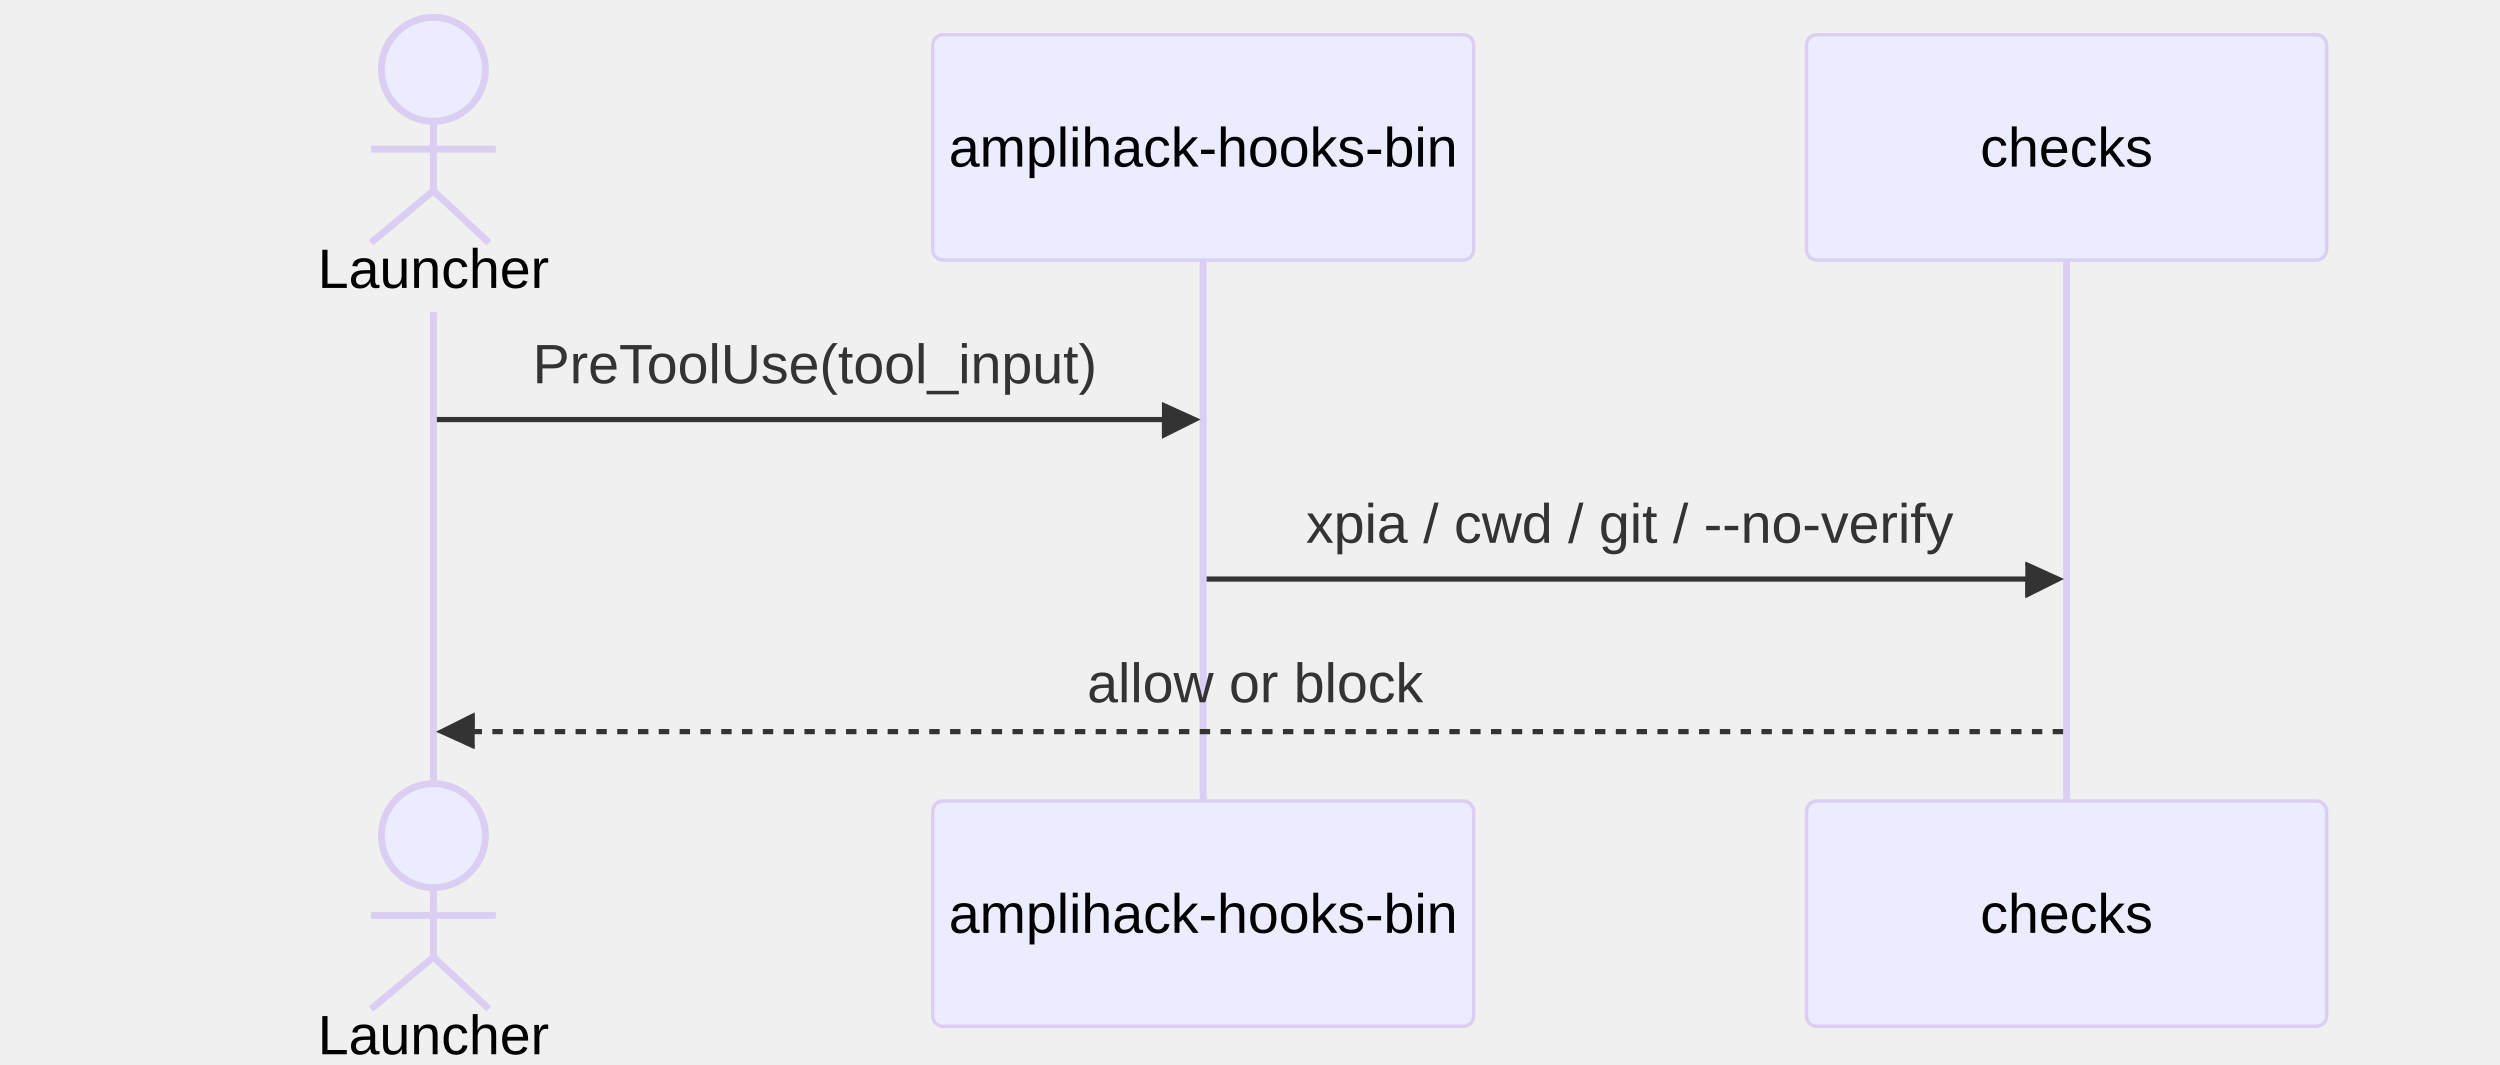
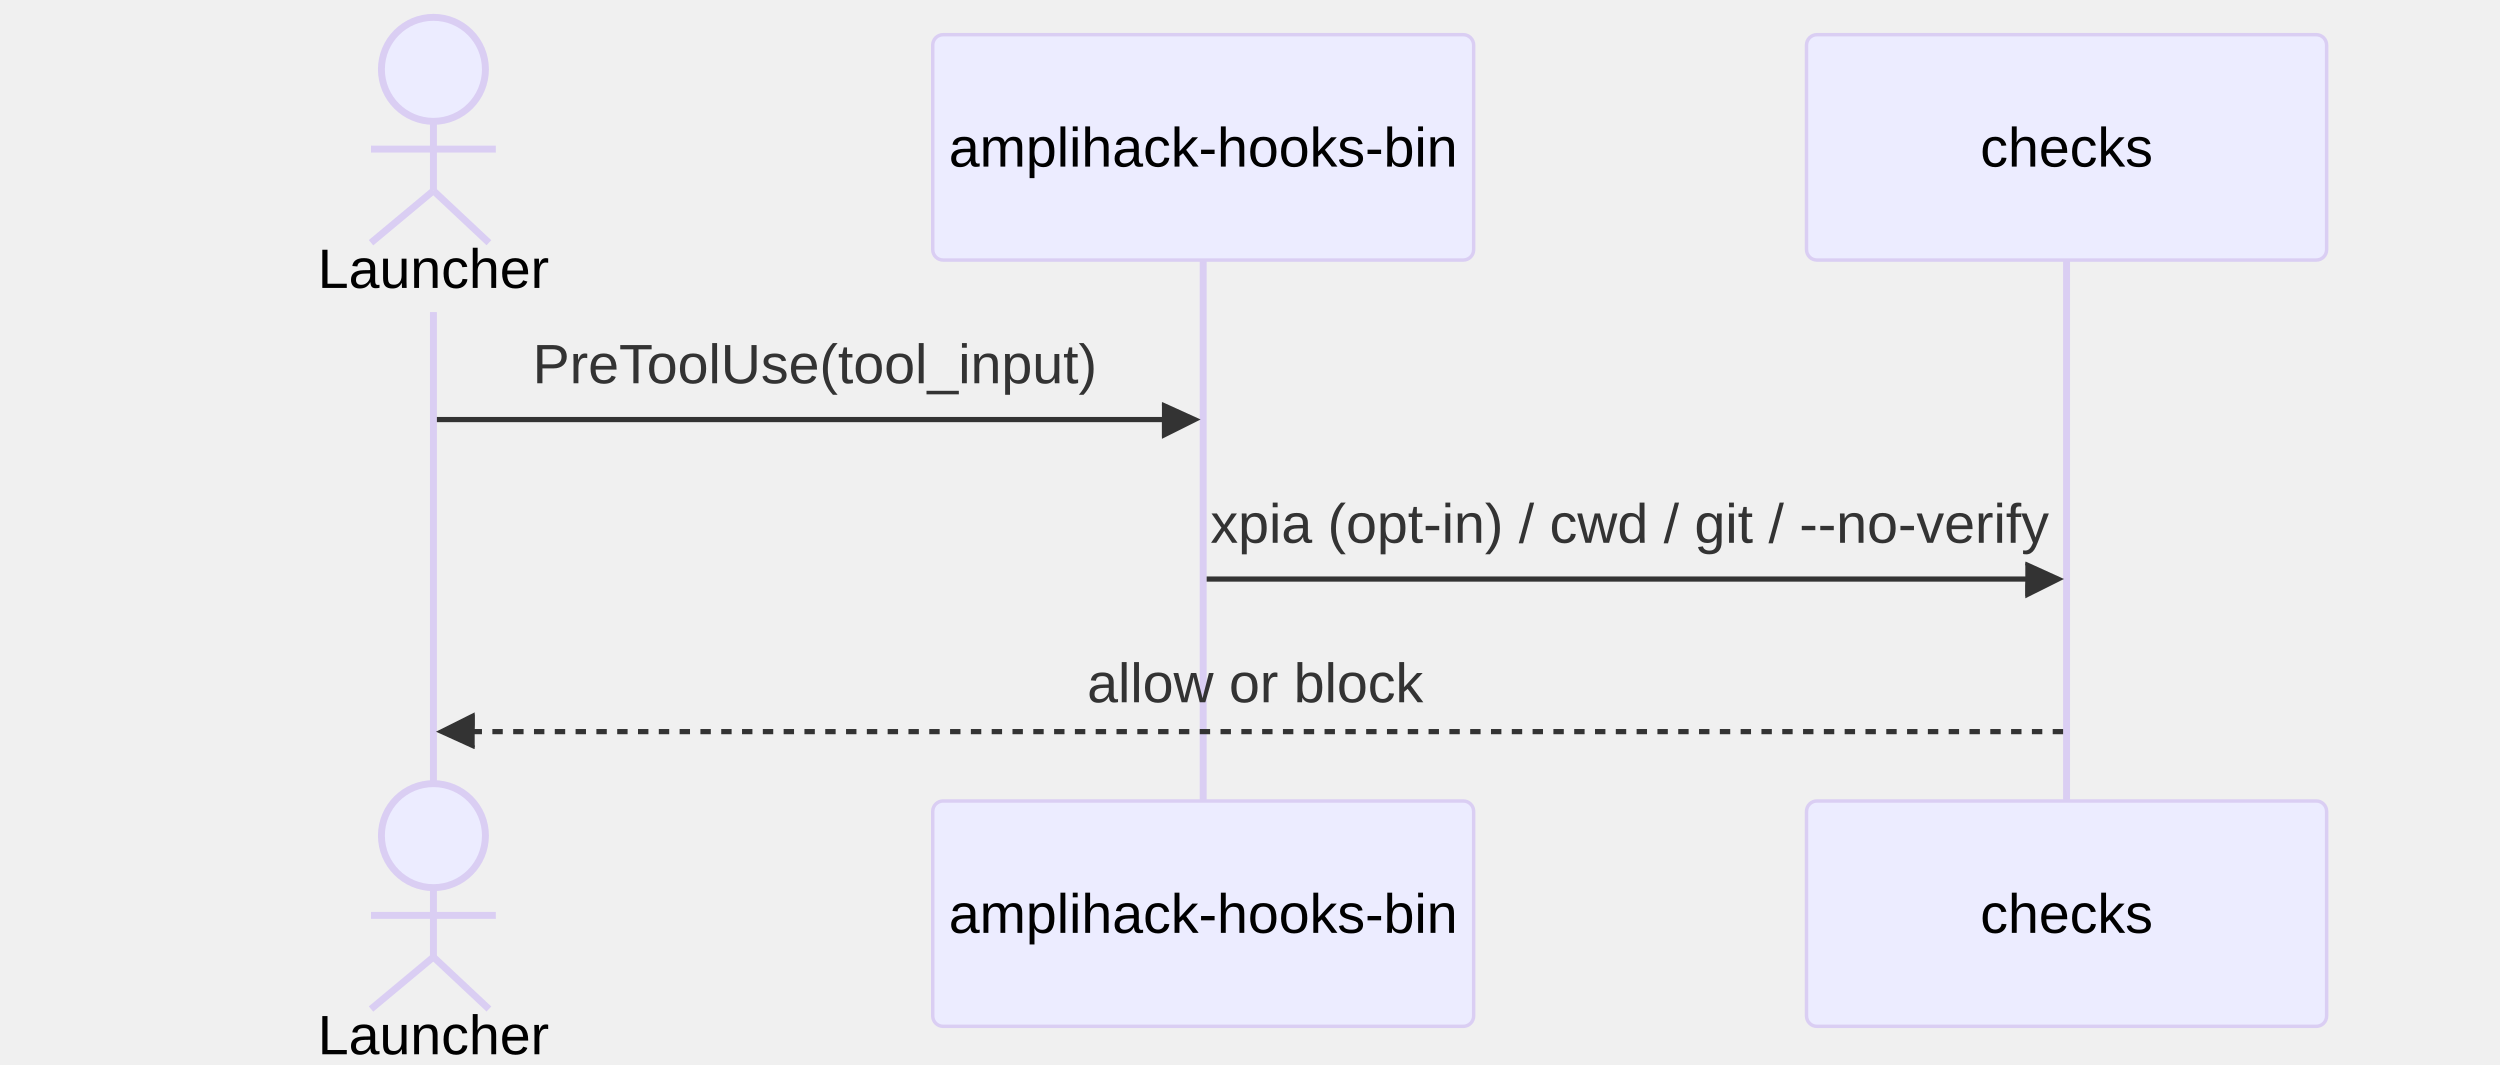
<svg xmlns="http://www.w3.org/2000/svg" id="my-svg" width="100%" style="max-width: 721px; background-color: white;" viewBox="-50 -10 721 307" role="graphics-document document" aria-roledescription="sequence">
  <g>
    <rect x="471" y="221" fill="#eaeaea" stroke="#666" width="150" height="65" name="checks" rx="3" ry="3" class="actor actor-bottom" />
    <text x="546" y="253.5" dominant-baseline="central" alignment-baseline="central" class="actor actor-box" style="text-anchor: middle; font-size: 16px; font-weight: 400;">
      <tspan x="546" dy="0">checks</tspan>
    </text>
  </g>
  <g>
    <rect x="219" y="221" fill="#eaeaea" stroke="#666" width="156" height="65" name="amplihack-hooks-bin" rx="3" ry="3" class="actor actor-bottom" />
    <text x="297" y="253.5" dominant-baseline="central" alignment-baseline="central" class="actor actor-box" style="text-anchor: middle; font-size: 16px; font-weight: 400;">
      <tspan x="297" dy="0">amplihack-hooks-bin</tspan>
    </text>
  </g>
  <g />
  <g>
    <line id="actor2" x1="546" y1="65" x2="546" y2="221" class="actor-line 200" stroke-width="0.5px" stroke="#999" name="checks" />
    <g id="root-2">
      <rect x="471" y="0" fill="#eaeaea" stroke="#666" width="150" height="65" name="checks" rx="3" ry="3" class="actor actor-top" />
      <text x="546" y="32.5" dominant-baseline="central" alignment-baseline="central" class="actor actor-box" style="text-anchor: middle; font-size: 16px; font-weight: 400;">
        <tspan x="546" dy="0">checks</tspan>
      </text>
    </g>
  </g>
  <g>
    <line id="actor1" x1="297" y1="65" x2="297" y2="221" class="actor-line 200" stroke-width="0.5px" stroke="#999" name="amplihack-hooks-bin" />
    <g id="root-1">
      <rect x="219" y="0" fill="#eaeaea" stroke="#666" width="156" height="65" name="amplihack-hooks-bin" rx="3" ry="3" class="actor actor-top" />
      <text x="297" y="32.5" dominant-baseline="central" alignment-baseline="central" class="actor actor-box" style="text-anchor: middle; font-size: 16px; font-weight: 400;">
        <tspan x="297" dy="0">amplihack-hooks-bin</tspan>
      </text>
    </g>
  </g>
  <g>
    <line id="actor0" x1="75" y1="80" x2="75" y2="221" class="actor-line 200" stroke-width="0.5px" stroke="#999" name="L" />
  </g>
  <style>#my-svg{font-family:"trebuchet ms",verdana,arial,sans-serif;font-size:16px;fill:#333;}@keyframes edge-animation-frame{from{stroke-dashoffset:0;}}@keyframes dash{to{stroke-dashoffset:0;}}#my-svg .edge-animation-slow{stroke-dasharray:9,5!important;stroke-dashoffset:900;animation:dash 50s linear infinite;stroke-linecap:round;}#my-svg .edge-animation-fast{stroke-dasharray:9,5!important;stroke-dashoffset:900;animation:dash 20s linear infinite;stroke-linecap:round;}#my-svg .error-icon{fill:#552222;}#my-svg .error-text{fill:#552222;stroke:#552222;}#my-svg .edge-thickness-normal{stroke-width:1px;}#my-svg .edge-thickness-thick{stroke-width:3.5px;}#my-svg .edge-pattern-solid{stroke-dasharray:0;}#my-svg .edge-thickness-invisible{stroke-width:0;fill:none;}#my-svg .edge-pattern-dashed{stroke-dasharray:3;}#my-svg .edge-pattern-dotted{stroke-dasharray:2;}#my-svg .marker{fill:#333333;stroke:#333333;}#my-svg .marker.cross{stroke:#333333;}#my-svg svg{font-family:"trebuchet ms",verdana,arial,sans-serif;font-size:16px;}#my-svg p{margin:0;}#my-svg .actor{stroke:hsl(259.626, 59.777%, 87.902%);fill:#ECECFF;}#my-svg text.actor&gt;tspan{fill:black;stroke:none;}#my-svg .actor-line{stroke:hsl(259.626, 59.777%, 87.902%);}#my-svg .innerArc{stroke-width:1.5;stroke-dasharray:none;}#my-svg .messageLine0{stroke-width:1.5;stroke-dasharray:none;stroke:#333;}#my-svg .messageLine1{stroke-width:1.5;stroke-dasharray:2,2;stroke:#333;}#my-svg #arrowhead path{fill:#333;stroke:#333;}#my-svg .sequenceNumber{fill:white;}#my-svg #sequencenumber{fill:#333;}#my-svg #crosshead path{fill:#333;stroke:#333;}#my-svg .messageText{fill:#333;stroke:none;}#my-svg .labelBox{stroke:hsl(259.626, 59.777%, 87.902%);fill:#ECECFF;}#my-svg .labelText,#my-svg .labelText&gt;tspan{fill:black;stroke:none;}#my-svg .loopText,#my-svg .loopText&gt;tspan{fill:black;stroke:none;}#my-svg .loopLine{stroke-width:2px;stroke-dasharray:2,2;stroke:hsl(259.626, 59.777%, 87.902%);fill:hsl(259.626, 59.777%, 87.902%);}#my-svg .note{stroke:#aaaa33;fill:#fff5ad;}#my-svg .noteText,#my-svg .noteText&gt;tspan{fill:black;stroke:none;}#my-svg .activation0{fill:#f4f4f4;stroke:#666;}#my-svg .activation1{fill:#f4f4f4;stroke:#666;}#my-svg .activation2{fill:#f4f4f4;stroke:#666;}#my-svg .actorPopupMenu{position:absolute;}#my-svg .actorPopupMenuPanel{position:absolute;fill:#ECECFF;box-shadow:0px 8px 16px 0px rgba(0,0,0,0.2);filter:drop-shadow(3px 5px 2px rgb(0 0 0 / 0.4));}#my-svg .actor-man line{stroke:hsl(259.626, 59.777%, 87.902%);fill:#ECECFF;}#my-svg .actor-man circle,#my-svg line{stroke:hsl(259.626, 59.777%, 87.902%);fill:#ECECFF;stroke-width:2px;}#my-svg :root{--mermaid-font-family:"trebuchet ms",verdana,arial,sans-serif;}</style>
  <g />
  <defs>
    <symbol id="computer" width="24" height="24">
      <path transform="scale(.5)" d="M2 2v13h20v-13h-20zm18 11h-16v-9h16v9zm-10.228 6l.466-1h3.524l.467 1h-4.457zm14.228 3h-24l2-6h2.104l-1.33 4h18.45l-1.297-4h2.073l2 6zm-5-10h-14v-7h14v7z" />
    </symbol>
  </defs>
  <defs>
    <symbol id="database" fill-rule="evenodd" clip-rule="evenodd">
      <path transform="scale(.5)" d="M12.258.001l.256.004.255.005.253.008.251.01.249.012.247.015.246.016.242.019.241.02.239.023.236.024.233.027.231.028.229.031.225.032.223.034.22.036.217.038.214.04.211.041.208.043.205.045.201.046.198.048.194.05.191.051.187.053.183.054.18.056.175.057.172.059.168.06.163.061.16.063.155.064.15.066.074.033.073.033.071.034.07.034.069.035.068.035.067.035.066.035.064.036.064.036.062.036.06.036.06.037.058.037.058.037.055.038.055.038.053.038.052.038.051.039.05.039.048.039.047.039.045.04.044.04.043.04.041.04.04.041.039.041.037.041.036.041.034.041.033.042.032.042.03.042.029.042.027.042.026.043.024.043.023.043.021.043.02.043.018.044.017.043.015.044.013.044.012.044.011.045.009.044.007.045.006.045.004.045.002.045.001.045v17l-.001.045-.002.045-.004.045-.006.045-.007.045-.009.044-.011.045-.012.044-.013.044-.015.044-.017.043-.018.044-.02.043-.021.043-.023.043-.024.043-.026.043-.027.042-.029.042-.03.042-.032.042-.033.042-.034.041-.036.041-.037.041-.039.041-.04.041-.041.04-.043.04-.044.04-.045.04-.047.039-.048.039-.05.039-.051.039-.052.038-.053.038-.055.038-.055.038-.058.037-.058.037-.06.037-.06.036-.062.036-.064.036-.064.036-.066.035-.067.035-.068.035-.069.035-.07.034-.071.034-.073.033-.074.033-.15.066-.155.064-.16.063-.163.061-.168.06-.172.059-.175.057-.18.056-.183.054-.187.053-.191.051-.194.05-.198.048-.201.046-.205.045-.208.043-.211.041-.214.04-.217.038-.22.036-.223.034-.225.032-.229.031-.231.028-.233.027-.236.024-.239.023-.241.02-.242.019-.246.016-.247.015-.249.012-.251.01-.253.008-.255.005-.256.004-.258.001-.258-.001-.256-.004-.255-.005-.253-.008-.251-.01-.249-.012-.247-.015-.245-.016-.243-.019-.241-.02-.238-.023-.236-.024-.234-.027-.231-.028-.228-.031-.226-.032-.223-.034-.22-.036-.217-.038-.214-.04-.211-.041-.208-.043-.204-.045-.201-.046-.198-.048-.195-.05-.19-.051-.187-.053-.184-.054-.179-.056-.176-.057-.172-.059-.167-.06-.164-.061-.159-.063-.155-.064-.151-.066-.074-.033-.072-.033-.072-.034-.07-.034-.069-.035-.068-.035-.067-.035-.066-.035-.064-.036-.063-.036-.062-.036-.061-.036-.06-.037-.058-.037-.057-.037-.056-.038-.055-.038-.053-.038-.052-.038-.051-.039-.049-.039-.049-.039-.046-.039-.046-.04-.044-.04-.043-.04-.041-.04-.04-.041-.039-.041-.037-.041-.036-.041-.034-.041-.033-.042-.032-.042-.03-.042-.029-.042-.027-.042-.026-.043-.024-.043-.023-.043-.021-.043-.02-.043-.018-.044-.017-.043-.015-.044-.013-.044-.012-.044-.011-.045-.009-.044-.007-.045-.006-.045-.004-.045-.002-.045-.001-.045v-17l.001-.045.002-.045.004-.045.006-.045.007-.045.009-.044.011-.045.012-.044.013-.044.015-.044.017-.043.018-.044.02-.043.021-.043.023-.043.024-.043.026-.043.027-.042.029-.042.03-.042.032-.042.033-.042.034-.041.036-.041.037-.041.039-.041.04-.041.041-.04.043-.04.044-.04.046-.04.046-.039.049-.039.049-.039.051-.039.052-.038.053-.038.055-.038.056-.038.057-.037.058-.037.06-.037.061-.036.062-.036.063-.036.064-.036.066-.035.067-.035.068-.035.069-.035.07-.034.072-.034.072-.033.074-.033.151-.066.155-.064.159-.063.164-.061.167-.06.172-.059.176-.057.179-.056.184-.054.187-.053.19-.051.195-.05.198-.048.201-.046.204-.045.208-.043.211-.041.214-.04.217-.038.22-.036.223-.034.226-.032.228-.031.231-.028.234-.027.236-.024.238-.023.241-.02.243-.019.245-.016.247-.015.249-.012.251-.01.253-.008.255-.005.256-.004.258-.001.258.001zm-9.258 20.499v.01l.001.021.003.021.004.022.005.021.006.022.007.022.009.023.01.022.011.023.012.023.013.023.015.023.016.024.017.023.018.024.019.024.021.024.022.025.023.024.024.025.052.049.056.05.061.051.066.051.07.051.075.051.079.052.084.052.088.052.092.052.097.052.102.051.105.052.11.052.114.051.119.051.123.051.127.05.131.05.135.05.139.048.144.049.147.047.152.047.155.047.16.045.163.045.167.043.171.043.176.041.178.041.183.039.187.039.19.037.194.035.197.035.202.033.204.031.209.03.212.029.216.027.219.025.222.024.226.021.23.02.233.018.236.016.24.015.243.012.246.01.249.008.253.005.256.004.259.001.26-.001.257-.004.254-.005.25-.008.247-.011.244-.012.241-.014.237-.016.233-.018.231-.021.226-.021.224-.024.22-.026.216-.027.212-.028.21-.031.205-.031.202-.034.198-.034.194-.036.191-.037.187-.039.183-.04.179-.04.175-.042.172-.043.168-.044.163-.045.16-.046.155-.046.152-.047.148-.048.143-.049.139-.049.136-.05.131-.05.126-.05.123-.051.118-.052.114-.051.11-.052.106-.052.101-.052.096-.052.092-.052.088-.053.083-.051.079-.052.074-.052.07-.051.065-.051.06-.051.056-.05.051-.05.023-.024.023-.025.021-.024.02-.024.019-.024.018-.024.017-.024.015-.023.014-.024.013-.023.012-.023.01-.023.01-.022.008-.022.006-.022.006-.022.004-.022.004-.021.001-.021.001-.021v-4.127l-.077.055-.08.053-.083.054-.085.053-.087.052-.09.052-.093.051-.095.05-.097.05-.1.049-.102.049-.105.048-.106.047-.109.047-.111.046-.114.045-.115.045-.118.044-.12.043-.122.042-.124.042-.126.041-.128.04-.13.04-.132.038-.134.038-.135.037-.138.037-.139.035-.142.035-.143.034-.144.033-.147.032-.148.031-.15.03-.151.03-.153.029-.154.027-.156.027-.158.026-.159.025-.161.024-.162.023-.163.022-.165.021-.166.02-.167.019-.169.018-.169.017-.171.016-.173.015-.173.014-.175.013-.175.012-.177.011-.178.01-.179.008-.179.008-.181.006-.182.005-.182.004-.184.003-.184.002h-.37l-.184-.002-.184-.003-.182-.004-.182-.005-.181-.006-.179-.008-.179-.008-.178-.01-.176-.011-.176-.012-.175-.013-.173-.014-.172-.015-.171-.016-.17-.017-.169-.018-.167-.019-.166-.02-.165-.021-.163-.022-.162-.023-.161-.024-.159-.025-.157-.026-.156-.027-.155-.027-.153-.029-.151-.03-.15-.03-.148-.031-.146-.032-.145-.033-.143-.034-.141-.035-.14-.035-.137-.037-.136-.037-.134-.038-.132-.038-.13-.04-.128-.04-.126-.041-.124-.042-.122-.042-.12-.044-.117-.043-.116-.045-.113-.045-.112-.046-.109-.047-.106-.047-.105-.048-.102-.049-.1-.049-.097-.05-.095-.05-.093-.052-.09-.051-.087-.052-.085-.053-.083-.054-.08-.054-.077-.054v4.127zm0-5.654v.011l.001.021.003.021.004.021.005.022.006.022.007.022.009.022.01.022.011.023.012.023.013.023.015.024.016.023.017.024.018.024.019.024.021.024.022.024.023.025.024.024.052.05.056.05.061.05.066.051.07.051.075.052.079.051.084.052.088.052.092.052.097.052.102.052.105.052.11.051.114.051.119.052.123.05.127.051.131.05.135.049.139.049.144.048.147.048.152.047.155.046.16.045.163.045.167.044.171.042.176.042.178.04.183.04.187.038.19.037.194.036.197.034.202.033.204.032.209.03.212.028.216.027.219.025.222.024.226.022.23.02.233.018.236.016.24.014.243.012.246.01.249.008.253.006.256.003.259.001.26-.001.257-.003.254-.006.25-.008.247-.01.244-.012.241-.015.237-.016.233-.018.231-.02.226-.022.224-.024.22-.025.216-.027.212-.029.21-.03.205-.032.202-.033.198-.035.194-.036.191-.037.187-.039.183-.039.179-.041.175-.042.172-.043.168-.044.163-.045.16-.045.155-.047.152-.047.148-.048.143-.048.139-.05.136-.049.131-.05.126-.051.123-.051.118-.051.114-.052.11-.052.106-.052.101-.052.096-.052.092-.052.088-.052.083-.052.079-.052.074-.051.07-.052.065-.051.06-.05.056-.051.051-.049.023-.025.023-.024.021-.025.02-.024.019-.024.018-.024.017-.024.015-.023.014-.023.013-.024.012-.022.01-.023.01-.023.008-.022.006-.022.006-.022.004-.021.004-.022.001-.021.001-.021v-4.139l-.077.054-.08.054-.083.054-.085.052-.087.053-.09.051-.093.051-.095.051-.097.05-.1.049-.102.049-.105.048-.106.047-.109.047-.111.046-.114.045-.115.044-.118.044-.12.044-.122.042-.124.042-.126.041-.128.04-.13.039-.132.039-.134.038-.135.037-.138.036-.139.036-.142.035-.143.033-.144.033-.147.033-.148.031-.15.03-.151.03-.153.028-.154.028-.156.027-.158.026-.159.025-.161.024-.162.023-.163.022-.165.021-.166.02-.167.019-.169.018-.169.017-.171.016-.173.015-.173.014-.175.013-.175.012-.177.011-.178.009-.179.009-.179.007-.181.007-.182.005-.182.004-.184.003-.184.002h-.37l-.184-.002-.184-.003-.182-.004-.182-.005-.181-.007-.179-.007-.179-.009-.178-.009-.176-.011-.176-.012-.175-.013-.173-.014-.172-.015-.171-.016-.17-.017-.169-.018-.167-.019-.166-.02-.165-.021-.163-.022-.162-.023-.161-.024-.159-.025-.157-.026-.156-.027-.155-.028-.153-.028-.151-.03-.15-.03-.148-.031-.146-.033-.145-.033-.143-.033-.141-.035-.14-.036-.137-.036-.136-.037-.134-.038-.132-.039-.13-.039-.128-.04-.126-.041-.124-.042-.122-.043-.12-.043-.117-.044-.116-.044-.113-.046-.112-.046-.109-.046-.106-.047-.105-.048-.102-.049-.1-.049-.097-.05-.095-.051-.093-.051-.09-.051-.087-.053-.085-.052-.083-.054-.08-.054-.077-.054v4.139zm0-5.666v.011l.001.02.003.022.004.021.005.022.006.021.007.022.009.023.01.022.011.023.012.023.013.023.015.023.016.024.017.024.018.023.019.024.021.025.022.024.023.024.024.025.052.05.056.05.061.05.066.051.07.051.075.052.079.051.084.052.088.052.092.052.097.052.102.052.105.051.11.052.114.051.119.051.123.051.127.05.131.05.135.05.139.049.144.048.147.048.152.047.155.046.16.045.163.045.167.043.171.043.176.042.178.04.183.04.187.038.19.037.194.036.197.034.202.033.204.032.209.03.212.028.216.027.219.025.222.024.226.021.23.02.233.018.236.017.24.014.243.012.246.01.249.008.253.006.256.003.259.001.26-.001.257-.003.254-.006.25-.008.247-.01.244-.013.241-.014.237-.016.233-.018.231-.02.226-.022.224-.024.22-.025.216-.027.212-.029.21-.03.205-.032.202-.033.198-.035.194-.036.191-.037.187-.039.183-.039.179-.041.175-.042.172-.043.168-.044.163-.045.16-.045.155-.047.152-.047.148-.048.143-.049.139-.049.136-.049.131-.051.126-.05.123-.051.118-.052.114-.051.11-.052.106-.052.101-.052.096-.052.092-.052.088-.052.083-.052.079-.052.074-.052.07-.051.065-.051.06-.051.056-.05.051-.049.023-.025.023-.025.021-.024.02-.024.019-.024.018-.024.017-.024.015-.023.014-.024.013-.023.012-.023.01-.022.01-.023.008-.022.006-.022.006-.022.004-.022.004-.021.001-.021.001-.021v-4.153l-.077.054-.08.054-.083.053-.085.053-.087.053-.09.051-.093.051-.095.051-.097.05-.1.049-.102.048-.105.048-.106.048-.109.046-.111.046-.114.046-.115.044-.118.044-.12.043-.122.043-.124.042-.126.041-.128.04-.13.039-.132.039-.134.038-.135.037-.138.036-.139.036-.142.034-.143.034-.144.033-.147.032-.148.032-.15.03-.151.03-.153.028-.154.028-.156.027-.158.026-.159.024-.161.024-.162.023-.163.023-.165.021-.166.02-.167.019-.169.018-.169.017-.171.016-.173.015-.173.014-.175.013-.175.012-.177.01-.178.01-.179.009-.179.007-.181.006-.182.006-.182.004-.184.003-.184.001-.185.001-.185-.001-.184-.001-.184-.003-.182-.004-.182-.006-.181-.006-.179-.007-.179-.009-.178-.01-.176-.01-.176-.012-.175-.013-.173-.014-.172-.015-.171-.016-.17-.017-.169-.018-.167-.019-.166-.02-.165-.021-.163-.023-.162-.023-.161-.024-.159-.024-.157-.026-.156-.027-.155-.028-.153-.028-.151-.03-.15-.03-.148-.032-.146-.032-.145-.033-.143-.034-.141-.034-.14-.036-.137-.036-.136-.037-.134-.038-.132-.039-.13-.039-.128-.041-.126-.041-.124-.041-.122-.043-.12-.043-.117-.044-.116-.044-.113-.046-.112-.046-.109-.046-.106-.048-.105-.048-.102-.048-.1-.05-.097-.049-.095-.051-.093-.051-.09-.052-.087-.052-.085-.053-.083-.053-.08-.054-.077-.054v4.153zm8.74-8.179l-.257.004-.254.005-.25.008-.247.011-.244.012-.241.014-.237.016-.233.018-.231.021-.226.022-.224.023-.22.026-.216.027-.212.028-.21.031-.205.032-.202.033-.198.034-.194.036-.191.038-.187.038-.183.04-.179.041-.175.042-.172.043-.168.043-.163.045-.16.046-.155.046-.152.048-.148.048-.143.048-.139.049-.136.05-.131.05-.126.051-.123.051-.118.051-.114.052-.11.052-.106.052-.101.052-.096.052-.092.052-.088.052-.083.052-.079.052-.074.051-.07.052-.065.051-.06.05-.056.05-.051.05-.023.025-.023.024-.021.024-.02.025-.019.024-.018.024-.017.023-.015.024-.014.023-.013.023-.012.023-.01.023-.01.022-.008.022-.006.023-.006.021-.004.022-.004.021-.001.021-.001.021.001.021.001.021.004.021.004.022.006.021.006.023.008.022.01.022.01.023.012.023.013.023.014.023.015.024.017.023.018.024.019.024.02.025.021.024.023.024.023.025.051.05.056.05.06.05.065.051.07.052.074.051.079.052.083.052.088.052.092.052.096.052.101.052.106.052.11.052.114.052.118.051.123.051.126.051.131.05.136.05.139.049.143.048.148.048.152.048.155.046.16.046.163.045.168.043.172.043.175.042.179.041.183.04.187.038.191.038.194.036.198.034.202.033.205.032.21.031.212.028.216.027.22.026.224.023.226.022.231.021.233.018.237.016.241.014.244.012.247.011.25.008.254.005.257.004.26.001.26-.001.257-.004.254-.005.25-.008.247-.011.244-.012.241-.014.237-.016.233-.018.231-.021.226-.022.224-.023.22-.026.216-.027.212-.028.21-.031.205-.032.202-.033.198-.034.194-.036.191-.038.187-.038.183-.04.179-.041.175-.042.172-.043.168-.043.163-.045.16-.046.155-.046.152-.048.148-.048.143-.048.139-.049.136-.05.131-.05.126-.051.123-.051.118-.051.114-.052.11-.052.106-.052.101-.052.096-.052.092-.052.088-.052.083-.052.079-.052.074-.051.07-.052.065-.051.06-.05.056-.05.051-.05.023-.025.023-.024.021-.024.02-.025.019-.024.018-.024.017-.023.015-.024.014-.023.013-.023.012-.023.01-.023.01-.022.008-.022.006-.023.006-.021.004-.022.004-.021.001-.021.001-.021-.001-.021-.001-.021-.004-.021-.004-.022-.006-.021-.006-.023-.008-.022-.01-.022-.01-.023-.012-.023-.013-.023-.014-.023-.015-.024-.017-.023-.018-.024-.019-.024-.02-.025-.021-.024-.023-.024-.023-.025-.051-.05-.056-.05-.06-.05-.065-.051-.07-.052-.074-.051-.079-.052-.083-.052-.088-.052-.092-.052-.096-.052-.101-.052-.106-.052-.11-.052-.114-.052-.118-.051-.123-.051-.126-.051-.131-.05-.136-.05-.139-.049-.143-.048-.148-.048-.152-.048-.155-.046-.16-.046-.163-.045-.168-.043-.172-.043-.175-.042-.179-.041-.183-.04-.187-.038-.191-.038-.194-.036-.198-.034-.202-.033-.205-.032-.21-.031-.212-.028-.216-.027-.22-.026-.224-.023-.226-.022-.231-.021-.233-.018-.237-.016-.241-.014-.244-.012-.247-.011-.25-.008-.254-.005-.257-.004-.26-.001-.26.001z" />
    </symbol>
  </defs>
  <defs>
    <symbol id="clock" width="24" height="24">
      <path transform="scale(.5)" d="M12 2c5.514 0 10 4.486 10 10s-4.486 10-10 10-10-4.486-10-10 4.486-10 10-10zm0-2c-6.627 0-12 5.373-12 12s5.373 12 12 12 12-5.373 12-12-5.373-12-12-12zm5.848 12.459c.202.038.202.333.001.372-1.907.361-6.045 1.111-6.547 1.111-.719 0-1.301-.582-1.301-1.301 0-.512.77-5.447 1.125-7.445.034-.192.312-.181.343.014l.985 6.238 5.394 1.011z" />
    </symbol>
  </defs>
  <defs>
    <marker id="arrowhead" refX="7.9" refY="5" markerUnits="userSpaceOnUse" markerWidth="12" markerHeight="12" orient="auto-start-reverse">
      <path d="M -1 0 L 10 5 L 0 10 z" />
    </marker>
  </defs>
  <defs>
    <marker id="crosshead" markerWidth="15" markerHeight="8" orient="auto" refX="4" refY="4.5">
      <path fill="none" stroke="#000000" stroke-width="1pt" d="M 1,2 L 6,7 M 6,2 L 1,7" style="stroke-dasharray: 0, 0;" />
    </marker>
  </defs>
  <defs>
    <marker id="filled-head" refX="15.5" refY="7" markerWidth="20" markerHeight="28" orient="auto">
      <path d="M 18,7 L9,13 L14,7 L9,1 Z" />
    </marker>
  </defs>
  <defs>
    <marker id="sequencenumber" refX="15" refY="15" markerWidth="60" markerHeight="40" orient="auto">
      <circle cx="15" cy="15" r="6" />
    </marker>
  </defs>
  <defs>
    <marker id="solidTopArrowHead" refX="7.9" refY="7.25" markerUnits="userSpaceOnUse" markerWidth="12" markerHeight="12" orient="auto-start-reverse">
      <path d="M 0 0 L 10 8 L 0 8 z" />
    </marker>
  </defs>
  <defs>
    <marker id="solidBottomArrowHead" refX="7.9" refY="0.75" markerUnits="userSpaceOnUse" markerWidth="12" markerHeight="12" orient="auto-start-reverse">
      <path d="M 0 0 L 10 0 L 0 8 z" />
    </marker>
  </defs>
  <defs>
    <marker id="stickTopArrowHead" refX="7.5" refY="7" markerUnits="userSpaceOnUse" markerWidth="12" markerHeight="12" orient="auto-start-reverse">
      <path d="M 0 0 L 7 7" stroke="black" stroke-width="1.5" fill="none" />
    </marker>
  </defs>
  <defs>
    <marker id="stickBottomArrowHead" refX="7.5" refY="0" markerUnits="userSpaceOnUse" markerWidth="12" markerHeight="12" orient="auto-start-reverse">
      <path d="M 0 7 L 7 0" stroke="black" stroke-width="1.5" fill="none" />
    </marker>
  </defs>
  <g class="actor-man actor-top" name="L">
    <line id="actor-man-torso0" x1="75" y1="25" x2="75" y2="45" />
    <line id="actor-man-arms0" x1="57" y1="33" x2="93" y2="33" />
    <line x1="57" y1="60" x2="75" y2="45" />
    <line x1="75" y1="45" x2="91" y2="60" />
    <circle cx="75" cy="10" r="15" width="150" height="65" />
    <text x="75" y="67.5" dominant-baseline="central" alignment-baseline="central" class="actor actor-man" style="text-anchor: middle; font-size: 16px; font-weight: 400;">
      <tspan x="75" dy="0">Launcher</tspan>
    </text>
  </g>
  <text x="185" y="80" text-anchor="middle" dominant-baseline="middle" alignment-baseline="middle" class="messageText" dy="1em" style="font-size: 16px; font-weight: 400;">PreToolUse(tool_input)</text>
  <line x1="76" y1="111" x2="293" y2="111" class="messageLine0" stroke-width="2" stroke="none" marker-end="url(#arrowhead)" style="fill: none;" />
-   <text x="420" y="126" text-anchor="middle" dominant-baseline="middle" alignment-baseline="middle" class="messageText" dy="1em" style="font-size: 16px; font-weight: 400;">xpia / cwd / git / --no-verify</text>
+   <text x="420" y="126" text-anchor="middle" dominant-baseline="middle" alignment-baseline="middle" class="messageText" dy="1em" style="font-size: 16px; font-weight: 400;">xpia (opt-in) / cwd / git / --no-verify</text>
  <line x1="298" y1="157" x2="542" y2="157" class="messageLine0" stroke-width="2" stroke="none" marker-end="url(#arrowhead)" style="fill: none;" />
  <text x="312" y="172" text-anchor="middle" dominant-baseline="middle" alignment-baseline="middle" class="messageText" dy="1em" style="font-size: 16px; font-weight: 400;">allow or block</text>
  <line x1="545" y1="201" x2="79" y2="201" class="messageLine1" stroke-width="2" stroke="none" marker-end="url(#arrowhead)" style="stroke-dasharray: 3, 3; fill: none;" />
  <g class="actor-man actor-bottom" name="L">
    <line id="actor-man-torso2" x1="75" y1="246" x2="75" y2="266" />
    <line id="actor-man-arms2" x1="57" y1="254" x2="93" y2="254" />
    <line x1="57" y1="281" x2="75" y2="266" />
    <line x1="75" y1="266" x2="91" y2="281" />
    <circle cx="75" cy="231" r="15" width="150" height="65" />
    <text x="75" y="288.5" dominant-baseline="central" alignment-baseline="central" class="actor actor-man" style="text-anchor: middle; font-size: 16px; font-weight: 400;">
      <tspan x="75" dy="0">Launcher</tspan>
    </text>
  </g>
</svg>
